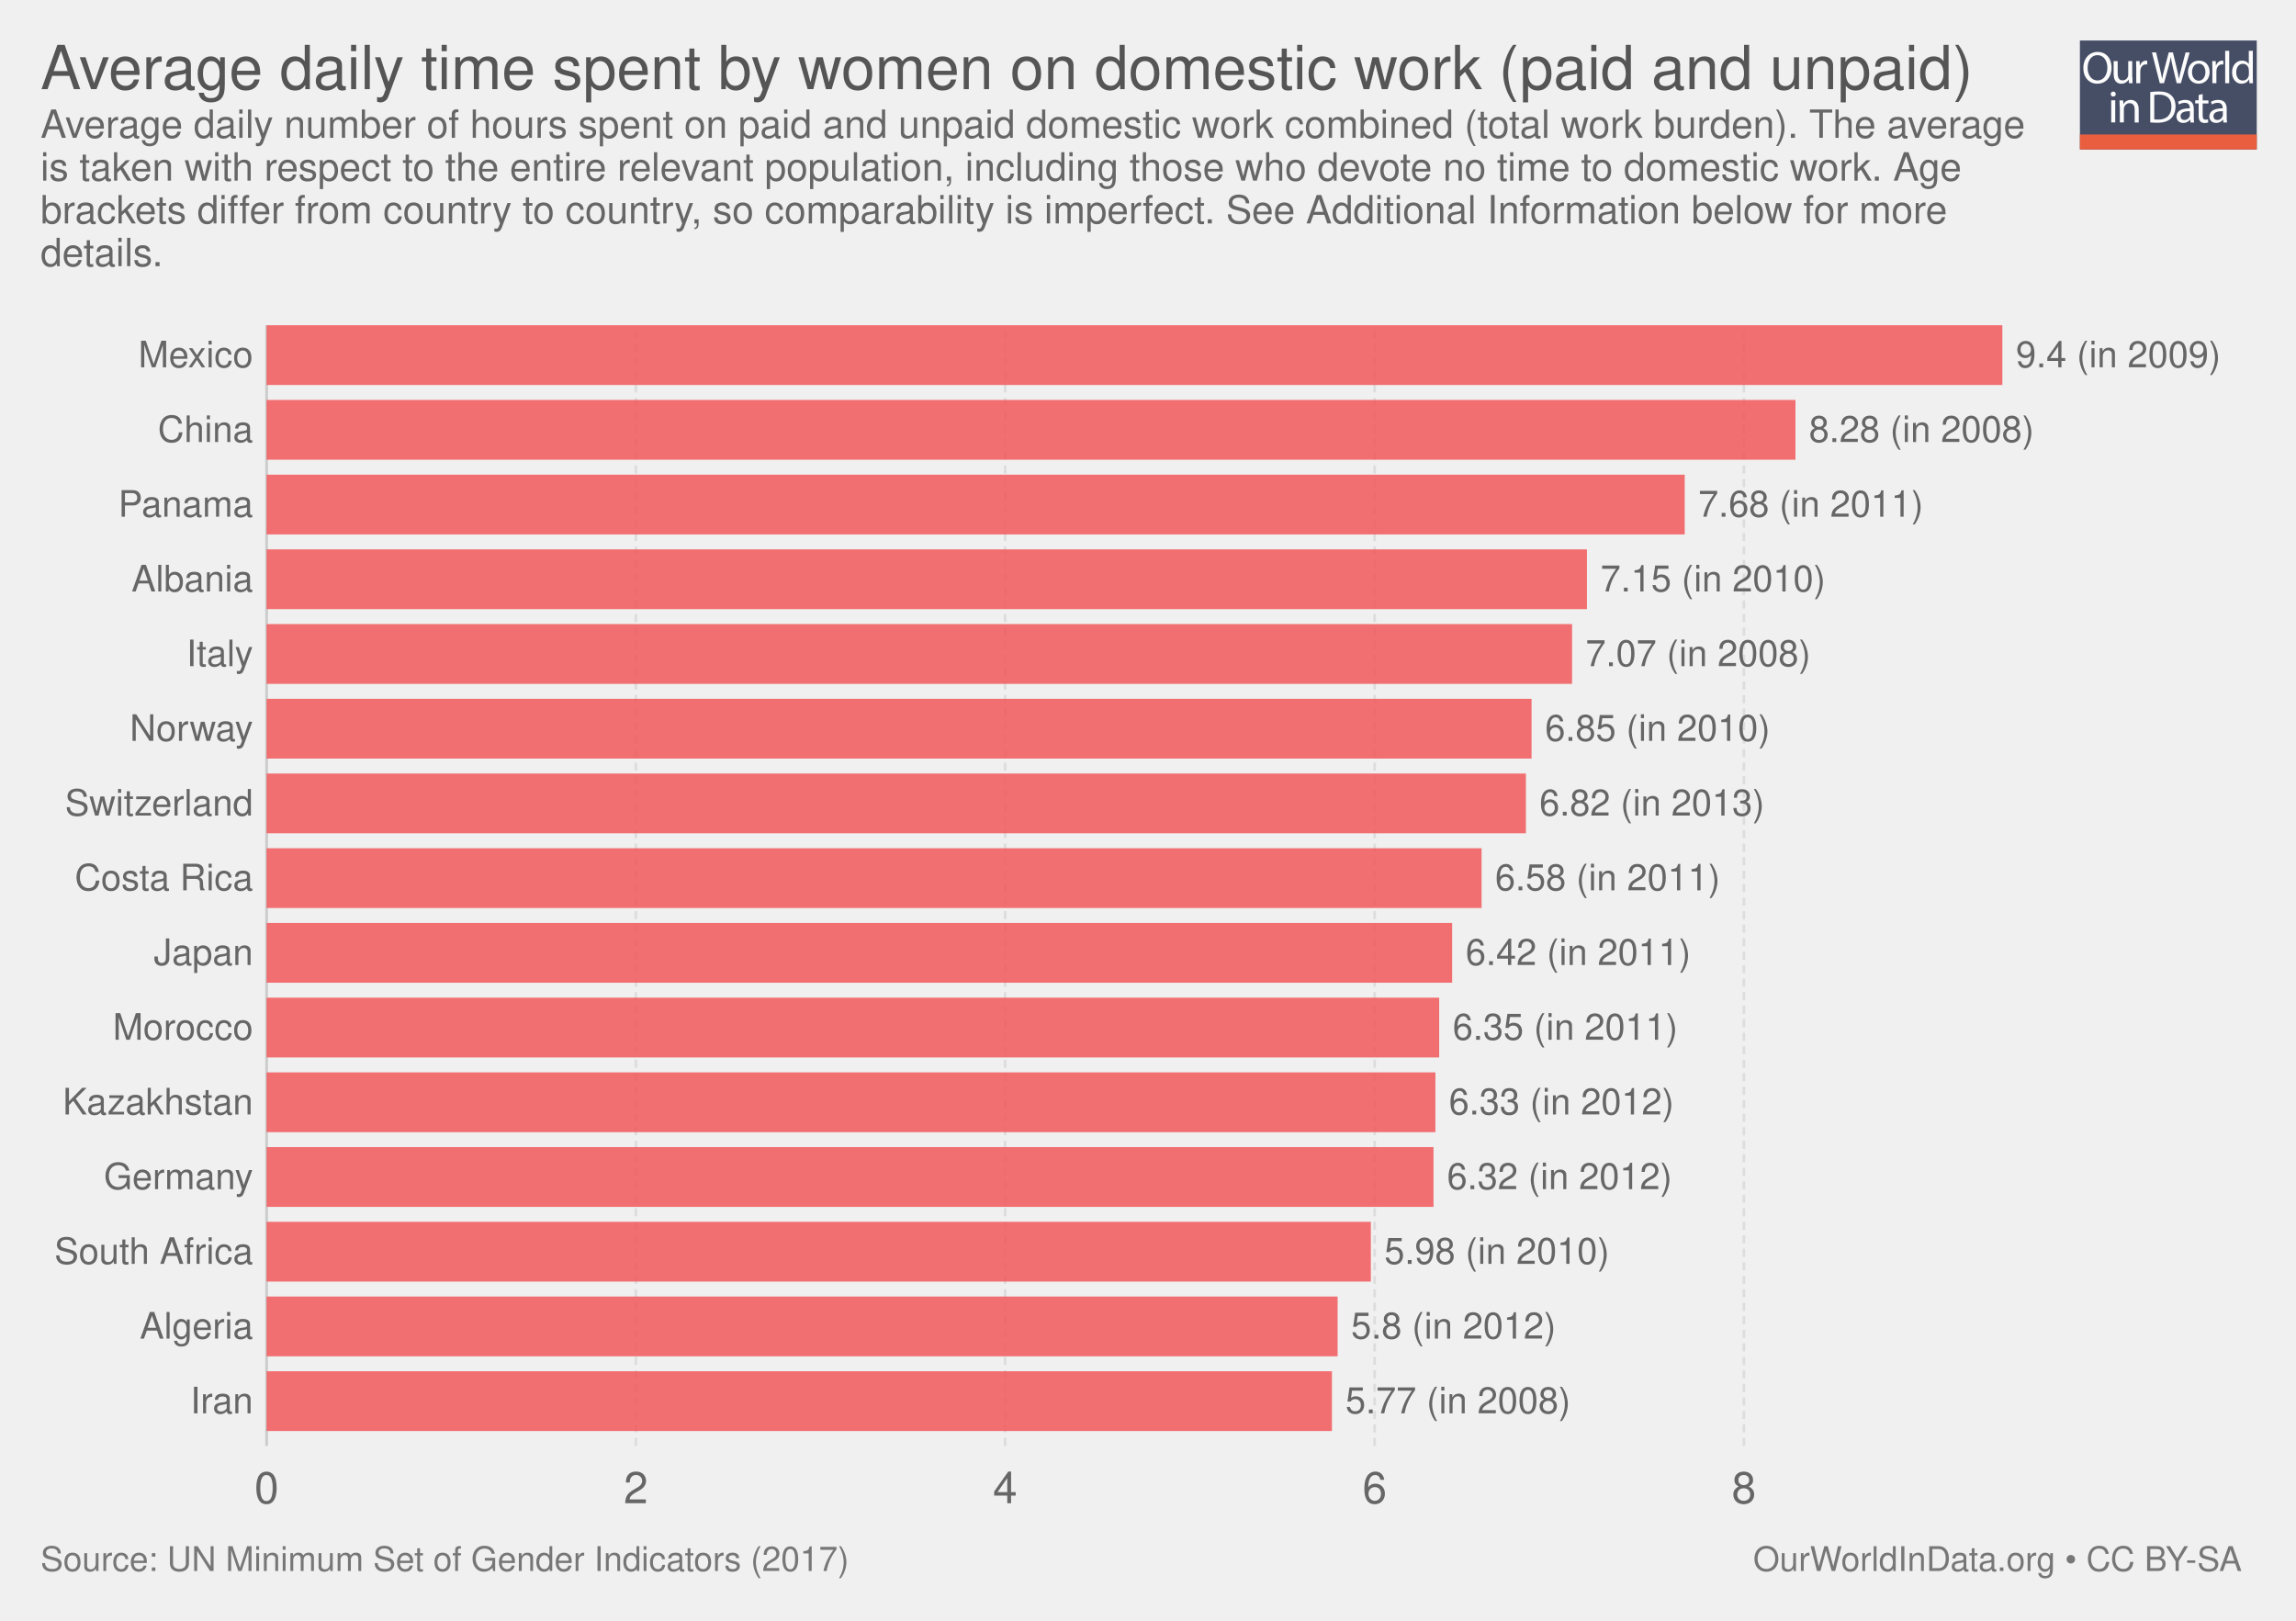
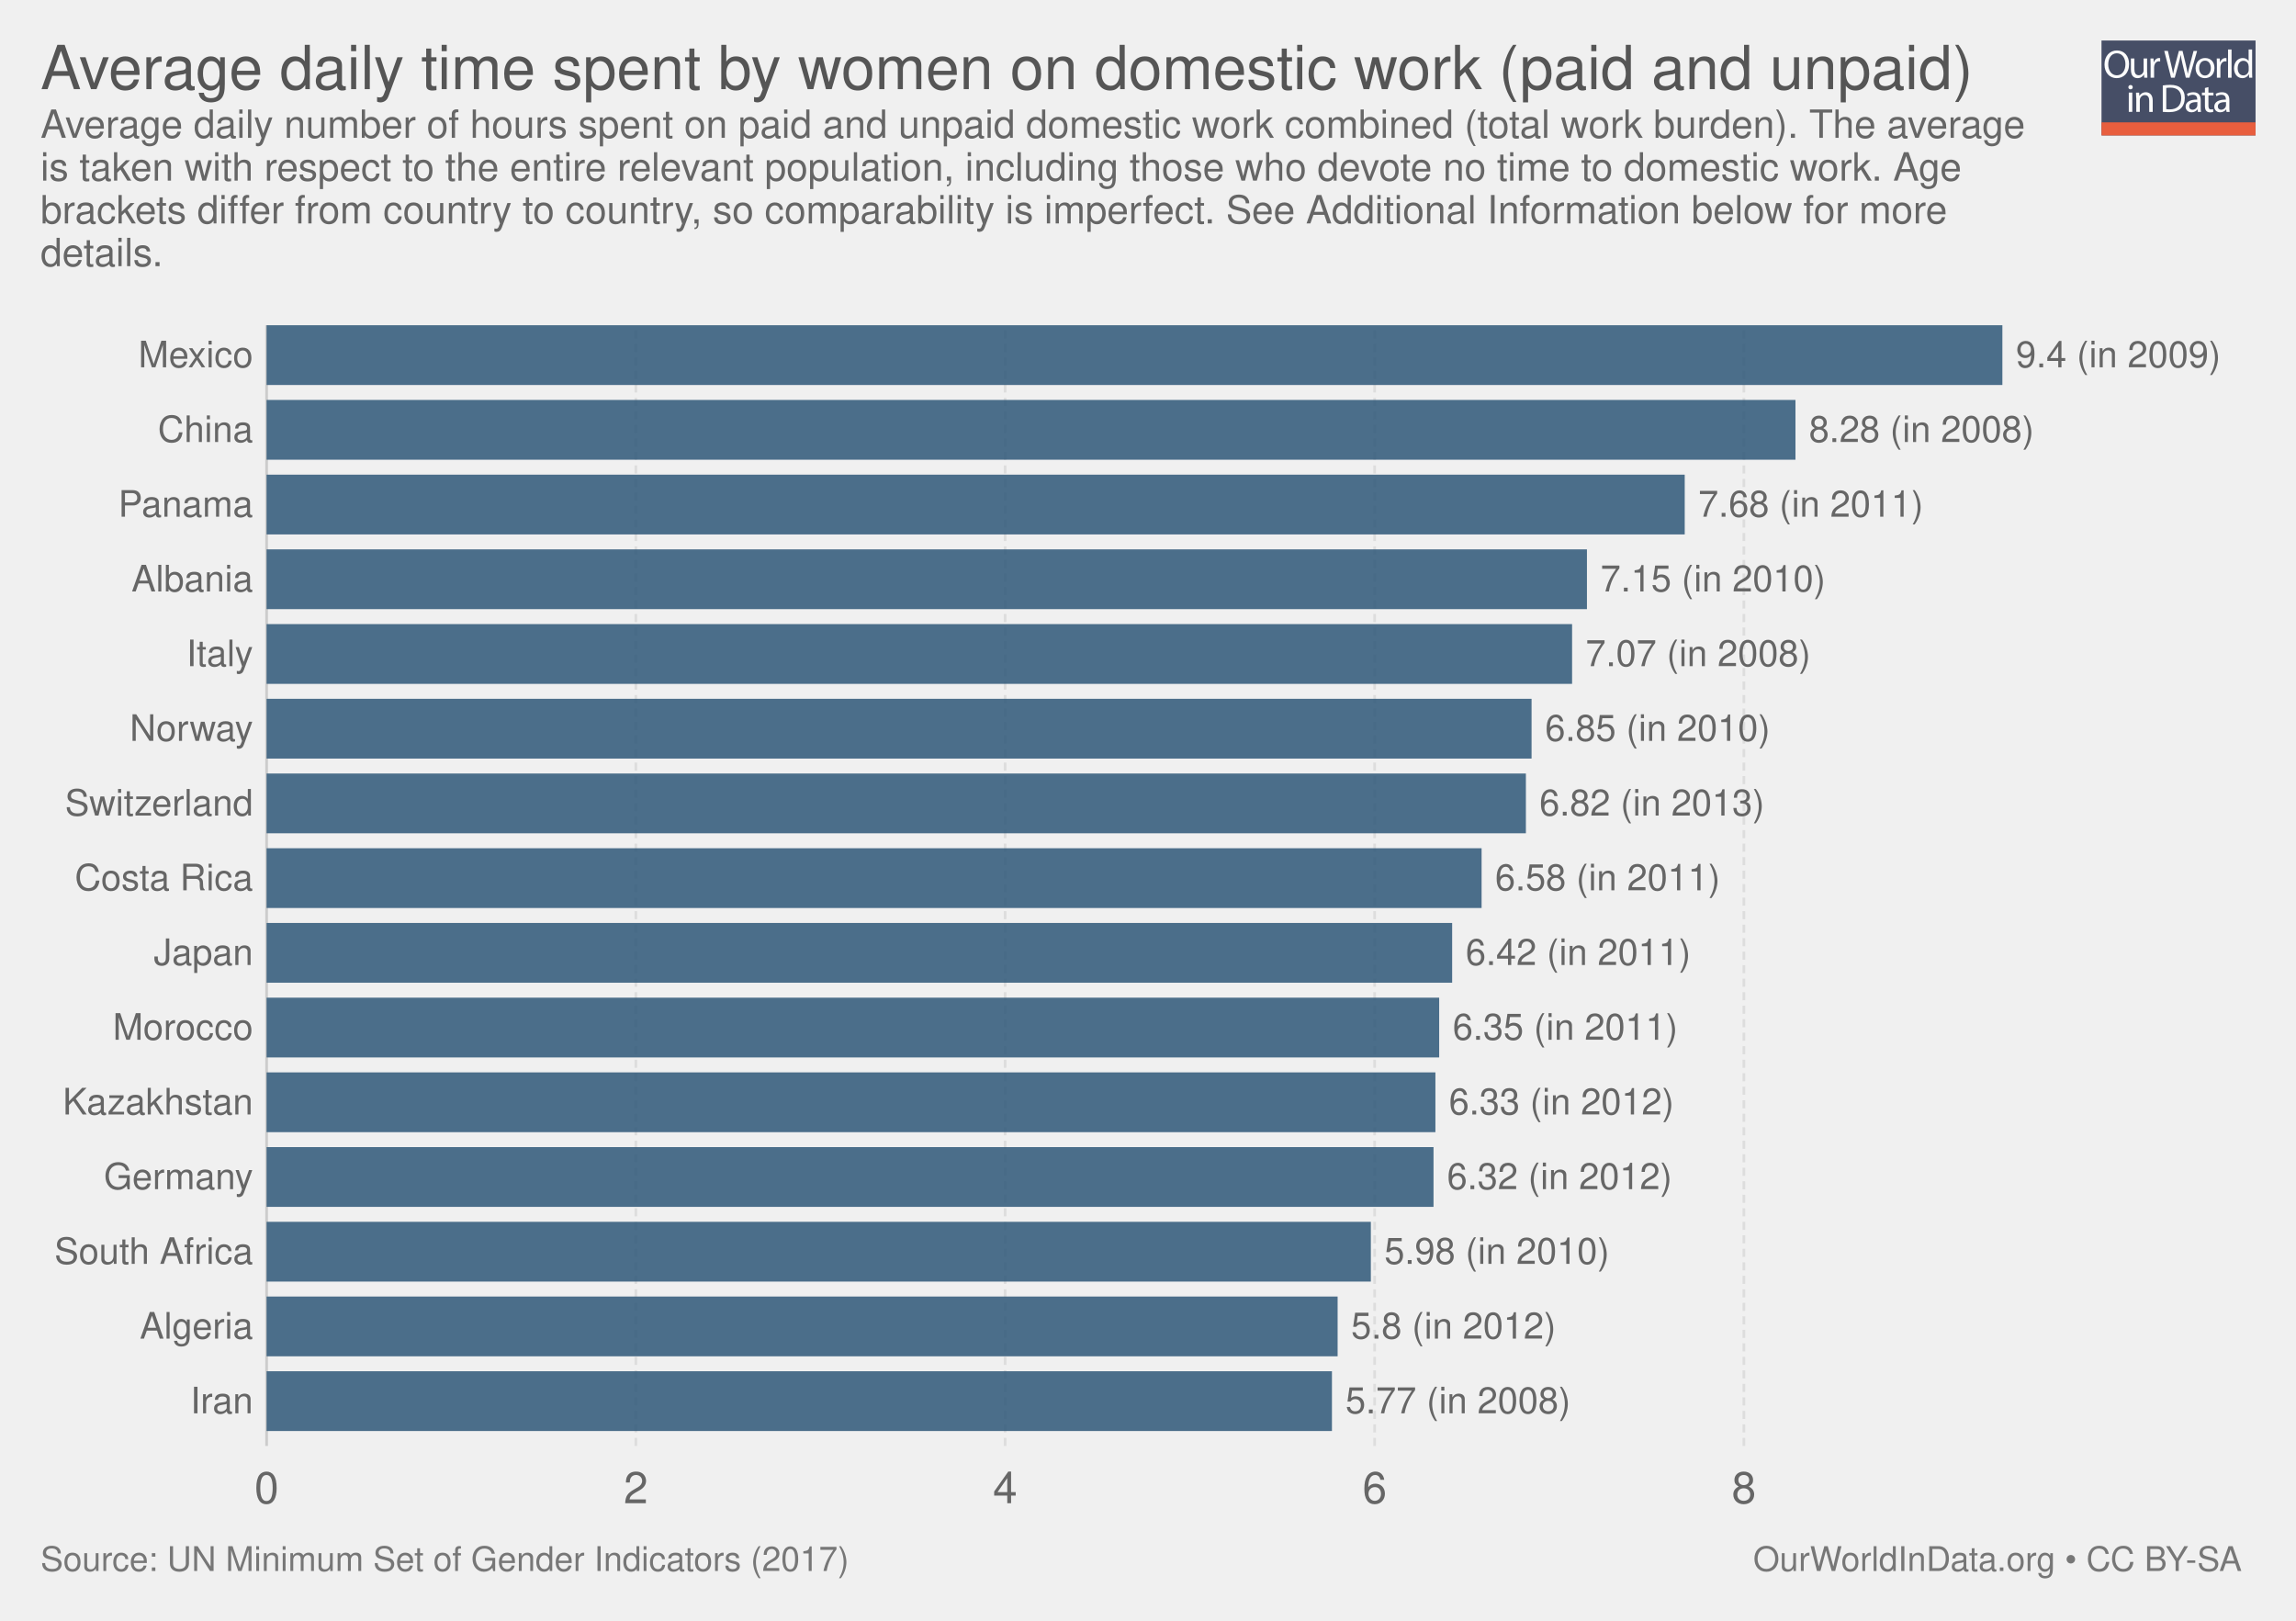
<svg xmlns="http://www.w3.org/2000/svg" xmlns:xlink="http://www.w3.org/1999/xlink" version="1.1" style="font-family: 'Helvetica Neue', Helvetica, Arial, sans-serif; font-size: 18px; background-color: white; text-rendering: optimizeLegibility; -webkit-font-smoothing: antialiased;" width="850" height="600">
  <g class="ChartTab">
    <g class="HeaderView">
-       <g opacity="0.8" transform="translate(770, 15) scale(0.31)">
+       <g opacity="0.8" transform="translate(778, 15) scale(0.27)">
        <a xlink:href="https://ourworldindata.org" target="_blank">
          <g>
            <rect x="0" y="0" fill="#1B2543" width="211.2" height="130.1" />
            <rect x="0" y="112.2" fill="#E63912" width="211.2" height="17.9" />
            <g>
              <rect x="1.2" y="12.3" fill="none" width="210.2" height="99.2" />
              <path fill="#FFFFFF" d="M37.8,32.2c0,12.7-7.7,19.4-17.1,19.4c-9.7,0-16.6-7.5-16.6-18.7c0-11.7,7.3-19.3,17.1-19.3 C31.3,13.7,37.8,21.3,37.8,32.2z M9.2,32.8c0,7.9,4.3,14.9,11.8,14.9c7.5,0,11.8-6.9,11.8-15.3c0-7.3-3.8-14.9-11.8-14.9 C13.1,17.5,9.2,24.8,9.2,32.8z" />
              <path fill="#FFFFFF" d="M62.7,43.8c0,2.7,0.1,5.1,0.2,7.2h-4.3l-0.3-4.3h-0.1c-1.3,2.1-4,4.9-8.8,4.9c-4.2,0-9.1-2.3-9.1-11.6 V24.6h4.8v14.6c0,5,1.5,8.4,5.9,8.4c3.2,0,5.5-2.2,6.3-4.4c0.3-0.7,0.4-1.6,0.4-2.5V24.6h4.8V43.8z" />
              <path fill="#FFFFFF" d="M67.3,32.8c0-3.1-0.1-5.8-0.2-8.2h4.2l0.2,5.2h0.2c1.2-3.5,4.1-5.8,7.3-5.8c0.5,0,0.9,0.1,1.4,0.2v4.5 c-0.5-0.1-1-0.2-1.6-0.2c-3.4,0-5.8,2.6-6.5,6.2c-0.1,0.7-0.2,1.4-0.2,2.2V51h-4.8V32.8z" />
              <path fill="#FFFFFF" d="M95.4,51l-9.4-36.8h5l4.4,18.6c1.1,4.6,2.1,9.2,2.7,12.7h0.1c0.6-3.7,1.8-8,3-12.8l4.9-18.5h5l4.5,18.7 c1,4.4,2,8.7,2.6,12.6h0.1c0.8-4,1.8-8.1,3-12.7l4.9-18.5h4.9L120.6,51h-5L111,31.9c-1.1-4.7-1.9-8.3-2.4-12h-0.1 c-0.7,3.7-1.5,7.3-2.8,12L100.4,51H95.4z" />
              <path fill="#FFFFFF" d="M154.9,37.6c0,9.8-6.8,14-13.2,14c-7.2,0-12.7-5.2-12.7-13.6c0-8.8,5.8-14,13.1-14 C149.8,24,154.9,29.5,154.9,37.6z M133.9,37.9c0,5.8,3.3,10.1,8,10.1c4.6,0,8-4.3,8-10.3c0-4.5-2.2-10.1-7.9-10.1 C136.3,27.6,133.9,32.8,133.9,37.9z" />
              <path fill="#FFFFFF" d="M158.2,32.8c0-3.1-0.1-5.8-0.2-8.2h4.2l0.2,5.2h0.2c1.2-3.5,4.1-5.8,7.3-5.8c0.5,0,0.9,0.1,1.4,0.2v4.5 c-0.5-0.1-1-0.2-1.6-0.2c-3.4,0-5.8,2.6-6.5,6.2c-0.1,0.7-0.2,1.4-0.2,2.2V51h-4.8V32.8z" />
              <path fill="#FFFFFF" d="M173.5,12.3h4.8V51h-4.8V12.3z" />
              <path fill="#FFFFFF" d="M206.5,12.3v31.9c0,2.3,0.1,5,0.2,6.8h-4.3l-0.2-4.6H202c-1.5,2.9-4.7,5.2-9,5.2 c-6.4,0-11.3-5.4-11.3-13.4c-0.1-8.8,5.4-14.2,11.9-14.2c4,0,6.8,1.9,8,4h0.1V12.3H206.5z M201.7,35.4c0-0.6-0.1-1.4-0.2-2 c-0.7-3.1-3.3-5.6-6.9-5.6c-5,0-7.9,4.4-7.9,10.2c0,5.3,2.6,9.8,7.8,9.8c3.2,0,6.2-2.1,7.1-5.7c0.2-0.7,0.2-1.3,0.2-2.1V35.4z" />
              <path fill="#FFFFFF" d="M42.8,64c0.1,1.6-1.1,2.9-3.1,2.9c-1.7,0-2.9-1.3-2.9-2.9c0-1.7,1.3-3,3-3C41.7,61,42.8,62.3,42.8,64z M37.4,97.8V71.4h4.8v26.4H37.4z" />
              <path fill="#FFFFFF" d="M47.5,78.6c0-2.7-0.1-5-0.2-7.1h4.3l0.3,4.4h0.1c1.3-2.5,4.4-5,8.8-5c3.7,0,9.4,2.2,9.4,11.2v15.8h-4.8 V82.6c0-4.3-1.6-7.8-6.1-7.8c-3.2,0-5.6,2.2-6.5,4.9c-0.2,0.6-0.3,1.4-0.3,2.2v15.9h-4.8V78.6z" />
              <path fill="#FFFFFF" d="M84,61.6c2.9-0.4,6.3-0.8,10.1-0.8c6.8,0,11.7,1.6,14.9,4.6c3.3,3,5.2,7.3,5.2,13.2c0,6-1.9,10.9-5.3,14.3 c-3.4,3.4-9.1,5.3-16.3,5.3c-3.4,0-6.2-0.2-8.6-0.4V61.6z M88.8,94.1c1.2,0.2,3,0.3,4.8,0.3c10.2,0,15.7-5.7,15.7-15.6 c0.1-8.7-4.9-14.2-14.9-14.2c-2.5,0-4.3,0.2-5.6,0.5V94.1z" />
              <path fill="#FFFFFF" d="M132.1,97.8l-0.4-3.3h-0.2c-1.5,2.1-4.3,3.9-8.1,3.9c-5.4,0-8.1-3.8-8.1-7.6c0-6.4,5.7-9.9,15.9-9.8v-0.5 c0-2.2-0.6-6.1-6-6.1c-2.5,0-5,0.8-6.9,2l-1.1-3.2c2.2-1.4,5.4-2.3,8.7-2.3c8.1,0,10.1,5.5,10.1,10.8v9.9c0,2.3,0.1,4.5,0.4,6.3 H132.1z M131.4,84.4c-5.3-0.1-11.2,0.8-11.2,5.9c0,3.1,2.1,4.6,4.5,4.6c3.4,0,5.6-2.2,6.4-4.4c0.2-0.5,0.3-1,0.3-1.5V84.4z" />
              <path fill="#FFFFFF" d="M146.6,63.9v7.6h6.9v3.7h-6.9v14.2c0,3.3,0.9,5.1,3.6,5.1c1.3,0,2.2-0.2,2.8-0.3l0.2,3.6 c-0.9,0.4-2.4,0.7-4.3,0.7c-2.2,0-4-0.7-5.2-2c-1.4-1.4-1.9-3.8-1.9-6.9V75.1h-4.1v-3.7h4.1v-6.3L146.6,63.9z" />
              <path fill="#FFFFFF" d="M171.4,97.8l-0.4-3.3h-0.2c-1.5,2.1-4.3,3.9-8.1,3.9c-5.4,0-8.1-3.8-8.1-7.6c0-6.4,5.7-9.9,15.9-9.8v-0.5 c0-2.2-0.6-6.1-6-6.1c-2.5,0-5,0.8-6.9,2l-1.1-3.2c2.2-1.4,5.4-2.3,8.7-2.3c8.1,0,10.1,5.5,10.1,10.8v9.9c0,2.3,0.1,4.5,0.4,6.3 H171.4z M170.7,84.4c-5.3-0.1-11.2,0.8-11.2,5.9c0,3.1,2.1,4.6,4.5,4.6c3.4,0,5.6-2.2,6.4-4.4c0.2-0.5,0.3-1,0.3-1.5V84.4z" />
            </g>
          </g>
        </a>
      </g>
      <a href="https://ourworldindata.org/grapher/average-daily-time-spent-by-women-on-domestic-work-paid-and-unpaid" target="_blank">
        <text font-size="22.50" x="15.0" y="33.0" fill="#555">
          <tspan x="15" y="33">Average daily time spent by women on domestic work (paid and unpaid)</tspan>
        </text>
      </a>
      <text font-size="14.40" x="15.0" y="51.0" fill="#666">
        <tspan x="15" y="51.02">Average daily number of hours spent on paid and unpaid domestic work combined (total work burden). The average</tspan>
        <tspan x="15" y="66.86">is taken with respect to the entire relevant population, including those who devote no time to domestic work. Age</tspan>
        <tspan x="15" y="82.7">brackets differ from country to country, so comparability is imperfect. See Additional Information below for more</tspan>
        <tspan x="15" y="98.54">details.</tspan>
      </text>
    </g>
    <g class="DiscreteBarChart">
      <rect x="15" y="120.4" width="810" height="436.1" opacity="0" fill="rgba(255,255,255,0)" />
      <g class="HorizontalAxis">
        <text x="98.7" y="556.5" fill="#666" text-anchor="middle" font-size="16.2">0</text>
        <text x="235.4" y="556.5" fill="#666" text-anchor="middle" font-size="16.2">2</text>
        <text x="372.1" y="556.5" fill="#666" text-anchor="middle" font-size="16.2">4</text>
        <text x="508.9" y="556.5" fill="#666" text-anchor="middle" font-size="16.2">6</text>
        <text x="645.6" y="556.5" fill="#666" text-anchor="middle" font-size="16.2">8</text>
      </g>
      <g class="AxisGridLines">
        <line x1="98.7" y1="535.30" x2="98.7" y2="120.40" stroke="#ccc" />
        <line x1="235.4" y1="535.30" x2="235.4" y2="120.40" stroke="#ddd" stroke-dasharray="3,2" />
        <line x1="372.1" y1="535.30" x2="372.1" y2="120.40" stroke="#ddd" stroke-dasharray="3,2" />
        <line x1="508.9" y1="535.30" x2="508.9" y2="120.40" stroke="#ddd" stroke-dasharray="3,2" />
        <line x1="645.6" y1="535.30" x2="645.6" y2="120.40" stroke="#ddd" stroke-dasharray="3,2" />
      </g>
      <g class="bar">
        <text x="93.691" y="131.464" fill="#666" dominant-baseline="middle" text-anchor="end" font-size="13.5">Mexico</text>
-         <rect x="98.7" y="120.4" width="642.6" height="22.128" fill="#F2585B" opacity="0.85" />
+         <rect x="98.7" y="120.4" width="642.6" height="22.128" fill="#2E5778" opacity="0.85" />
        <text x="746.3" y="131.464" fill="#666" dominant-baseline="middle" text-anchor="start" font-size="13.5">9.4 (in 2009)</text>
      </g>
      <g class="bar">
        <text x="93.691" y="159.124" fill="#666" dominant-baseline="middle" text-anchor="end" font-size="13.5">China</text>
-         <rect x="98.7" y="148.06" width="566" height="22.128" fill="#F2585B" opacity="0.85" />
+         <rect x="98.7" y="148.06" width="566" height="22.128" fill="#2E5778" opacity="0.85" />
        <text x="669.7" y="159.124" fill="#666" dominant-baseline="middle" text-anchor="start" font-size="13.5">8.28 (in 2008)</text>
      </g>
      <g class="bar">
        <text x="93.691" y="186.784" fill="#666" dominant-baseline="middle" text-anchor="end" font-size="13.5">Panama</text>
-         <rect x="98.7" y="175.72" width="525" height="22.128" fill="#F2585B" opacity="0.85" />
+         <rect x="98.7" y="175.72" width="525" height="22.128" fill="#2E5778" opacity="0.85" />
        <text x="628.7" y="186.784" fill="#666" dominant-baseline="middle" text-anchor="start" font-size="13.5">7.68 (in 2011)</text>
      </g>
      <g class="bar">
        <text x="93.691" y="214.444" fill="#666" dominant-baseline="middle" text-anchor="end" font-size="13.5">Albania</text>
-         <rect x="98.7" y="203.38" width="488.8" height="22.128" fill="#F2585B" opacity="0.85" />
+         <rect x="98.7" y="203.38" width="488.8" height="22.128" fill="#2E5778" opacity="0.85" />
        <text x="592.5" y="214.444" fill="#666" dominant-baseline="middle" text-anchor="start" font-size="13.5">7.15 (in 2010)</text>
      </g>
      <g class="bar">
        <text x="93.691" y="242.104" fill="#666" dominant-baseline="middle" text-anchor="end" font-size="13.5">Italy</text>
-         <rect x="98.7" y="231.04" width="483.3" height="22.128" fill="#F2585B" opacity="0.85" />
+         <rect x="98.7" y="231.04" width="483.3" height="22.128" fill="#2E5778" opacity="0.85" />
        <text x="587" y="242.104" fill="#666" dominant-baseline="middle" text-anchor="start" font-size="13.5">7.07 (in 2008)</text>
      </g>
      <g class="bar">
        <text x="93.691" y="269.764" fill="#666" dominant-baseline="middle" text-anchor="end" font-size="13.5">Norway</text>
-         <rect x="98.7" y="258.7" width="468.3" height="22.128" fill="#F2585B" opacity="0.85" />
+         <rect x="98.7" y="258.7" width="468.3" height="22.128" fill="#2E5778" opacity="0.85" />
        <text x="572" y="269.764" fill="#666" dominant-baseline="middle" text-anchor="start" font-size="13.5">6.85 (in 2010)</text>
      </g>
      <g class="bar">
        <text x="93.691" y="297.424" fill="#666" dominant-baseline="middle" text-anchor="end" font-size="13.5">Switzerland</text>
-         <rect x="98.7" y="286.36" width="466.2" height="22.128" fill="#F2585B" opacity="0.85" />
+         <rect x="98.7" y="286.36" width="466.2" height="22.128" fill="#2E5778" opacity="0.85" />
        <text x="569.9" y="297.424" fill="#666" dominant-baseline="middle" text-anchor="start" font-size="13.5">6.82 (in 2013)</text>
      </g>
      <g class="bar">
        <text x="93.691" y="325.084" fill="#666" dominant-baseline="middle" text-anchor="end" font-size="13.5">Costa Rica</text>
-         <rect x="98.7" y="314.02" width="449.8" height="22.128" fill="#F2585B" opacity="0.85" />
+         <rect x="98.7" y="314.02" width="449.8" height="22.128" fill="#2E5778" opacity="0.85" />
        <text x="553.5" y="325.084" fill="#666" dominant-baseline="middle" text-anchor="start" font-size="13.5">6.58 (in 2011)</text>
      </g>
      <g class="bar">
        <text x="93.691" y="352.744" fill="#666" dominant-baseline="middle" text-anchor="end" font-size="13.5">Japan</text>
-         <rect x="98.7" y="341.68" width="438.9" height="22.128" fill="#F2585B" opacity="0.85" />
+         <rect x="98.7" y="341.68" width="438.9" height="22.128" fill="#2E5778" opacity="0.85" />
        <text x="542.6" y="352.744" fill="#666" dominant-baseline="middle" text-anchor="start" font-size="13.5">6.42 (in 2011)</text>
      </g>
      <g class="bar">
        <text x="93.691" y="380.404" fill="#666" dominant-baseline="middle" text-anchor="end" font-size="13.5">Morocco</text>
-         <rect x="98.7" y="369.34" width="434.1" height="22.128" fill="#F2585B" opacity="0.85" />
+         <rect x="98.7" y="369.34" width="434.1" height="22.128" fill="#2E5778" opacity="0.85" />
        <text x="537.8" y="380.404" fill="#666" dominant-baseline="middle" text-anchor="start" font-size="13.5">6.35 (in 2011)</text>
      </g>
      <g class="bar">
        <text x="93.691" y="408.064" fill="#666" dominant-baseline="middle" text-anchor="end" font-size="13.5">Kazakhstan</text>
-         <rect x="98.7" y="397" width="432.7" height="22.128" fill="#F2585B" opacity="0.85" />
+         <rect x="98.7" y="397" width="432.7" height="22.128" fill="#2E5778" opacity="0.85" />
        <text x="536.4" y="408.064" fill="#666" dominant-baseline="middle" text-anchor="start" font-size="13.5">6.33 (in 2012)</text>
      </g>
      <g class="bar">
        <text x="93.691" y="435.724" fill="#666" dominant-baseline="middle" text-anchor="end" font-size="13.5">Germany</text>
-         <rect x="98.7" y="424.66" width="432" height="22.128" fill="#F2585B" opacity="0.85" />
+         <rect x="98.7" y="424.66" width="432" height="22.128" fill="#2E5778" opacity="0.85" />
        <text x="535.7" y="435.724" fill="#666" dominant-baseline="middle" text-anchor="start" font-size="13.5">6.32 (in 2012)</text>
      </g>
      <g class="bar">
        <text x="93.691" y="463.384" fill="#666" dominant-baseline="middle" text-anchor="end" font-size="13.5">South Africa</text>
-         <rect x="98.7" y="452.32" width="408.8" height="22.128" fill="#F2585B" opacity="0.85" />
+         <rect x="98.7" y="452.32" width="408.8" height="22.128" fill="#2E5778" opacity="0.85" />
        <text x="512.5" y="463.384" fill="#666" dominant-baseline="middle" text-anchor="start" font-size="13.5">5.98 (in 2010)</text>
      </g>
      <g class="bar">
        <text x="93.691" y="491.044" fill="#666" dominant-baseline="middle" text-anchor="end" font-size="13.5">Algeria</text>
-         <rect x="98.7" y="479.98" width="396.5" height="22.128" fill="#F2585B" opacity="0.85" />
+         <rect x="98.7" y="479.98" width="396.5" height="22.128" fill="#2E5778" opacity="0.85" />
        <text x="500.2" y="491.044" fill="#666" dominant-baseline="middle" text-anchor="start" font-size="13.5">5.8 (in 2012)</text>
      </g>
      <g class="bar">
        <text x="93.691" y="518.704" fill="#666" dominant-baseline="middle" text-anchor="end" font-size="13.5">Iran</text>
-         <rect x="98.7" y="507.64" width="394.4" height="22.128" fill="#F2585B" opacity="0.85" />
+         <rect x="98.7" y="507.64" width="394.4" height="22.128" fill="#2E5778" opacity="0.85" />
        <text x="498.1" y="518.704" fill="#666" dominant-baseline="middle" text-anchor="start" font-size="13.5">5.77 (in 2008)</text>
      </g>
    </g>
    <g style="fill: #777;" class="SourcesFooter">
      <g style="fill: #777;" class="clickable">
        <text font-size="12.60" x="15.0" y="581.6">
          <tspan x="15" y="581.58">Source: UN Minimum Set of Gender Indicators (2017)</tspan>
        </text>
      </g>
      <text font-size="12.60" x="649.0" y="581.6">
        <tspan x="649.024" y="581.58">
          <a target="_blank" style="fill: #777;" href="https://ourworldindata.org">OurWorldInData.org</a> • <a style="fill: #777;" href="http://creativecommons.org/licenses/by-sa/4.0/deed.en_US" target="_blank">CC BY-SA</a>
        </tspan>
      </text>
    </g>
  </g>
</svg>
